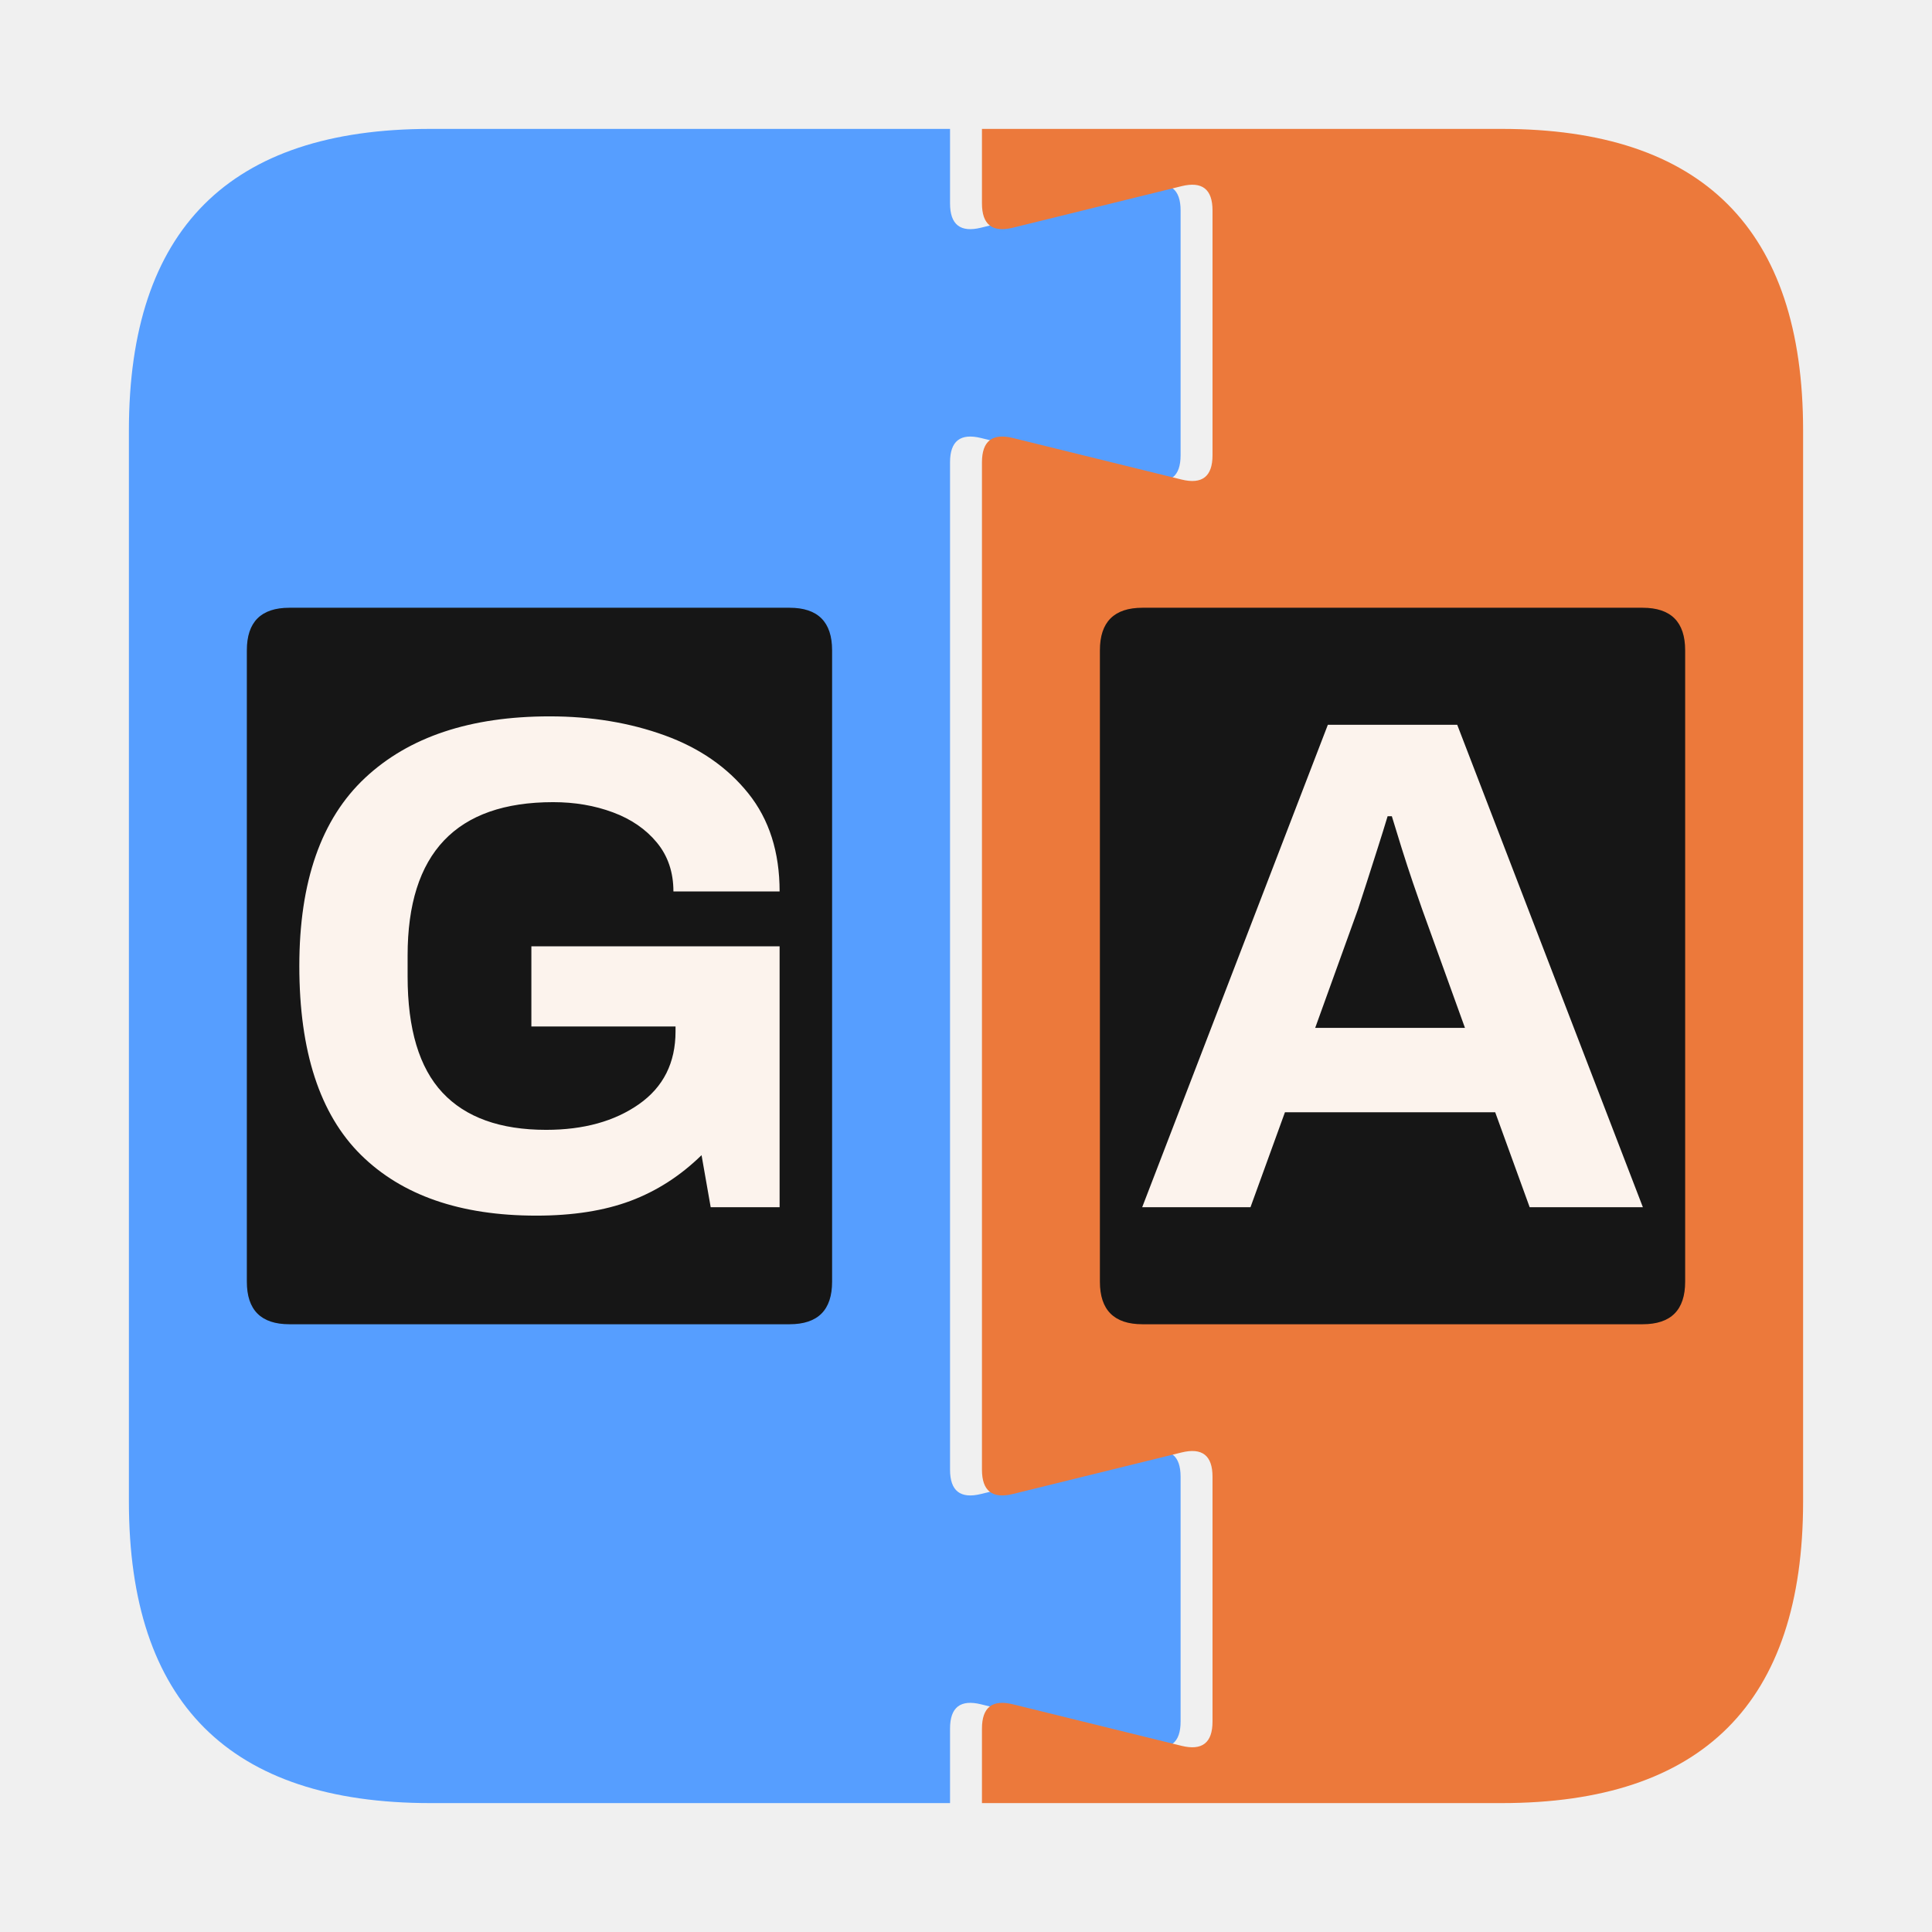
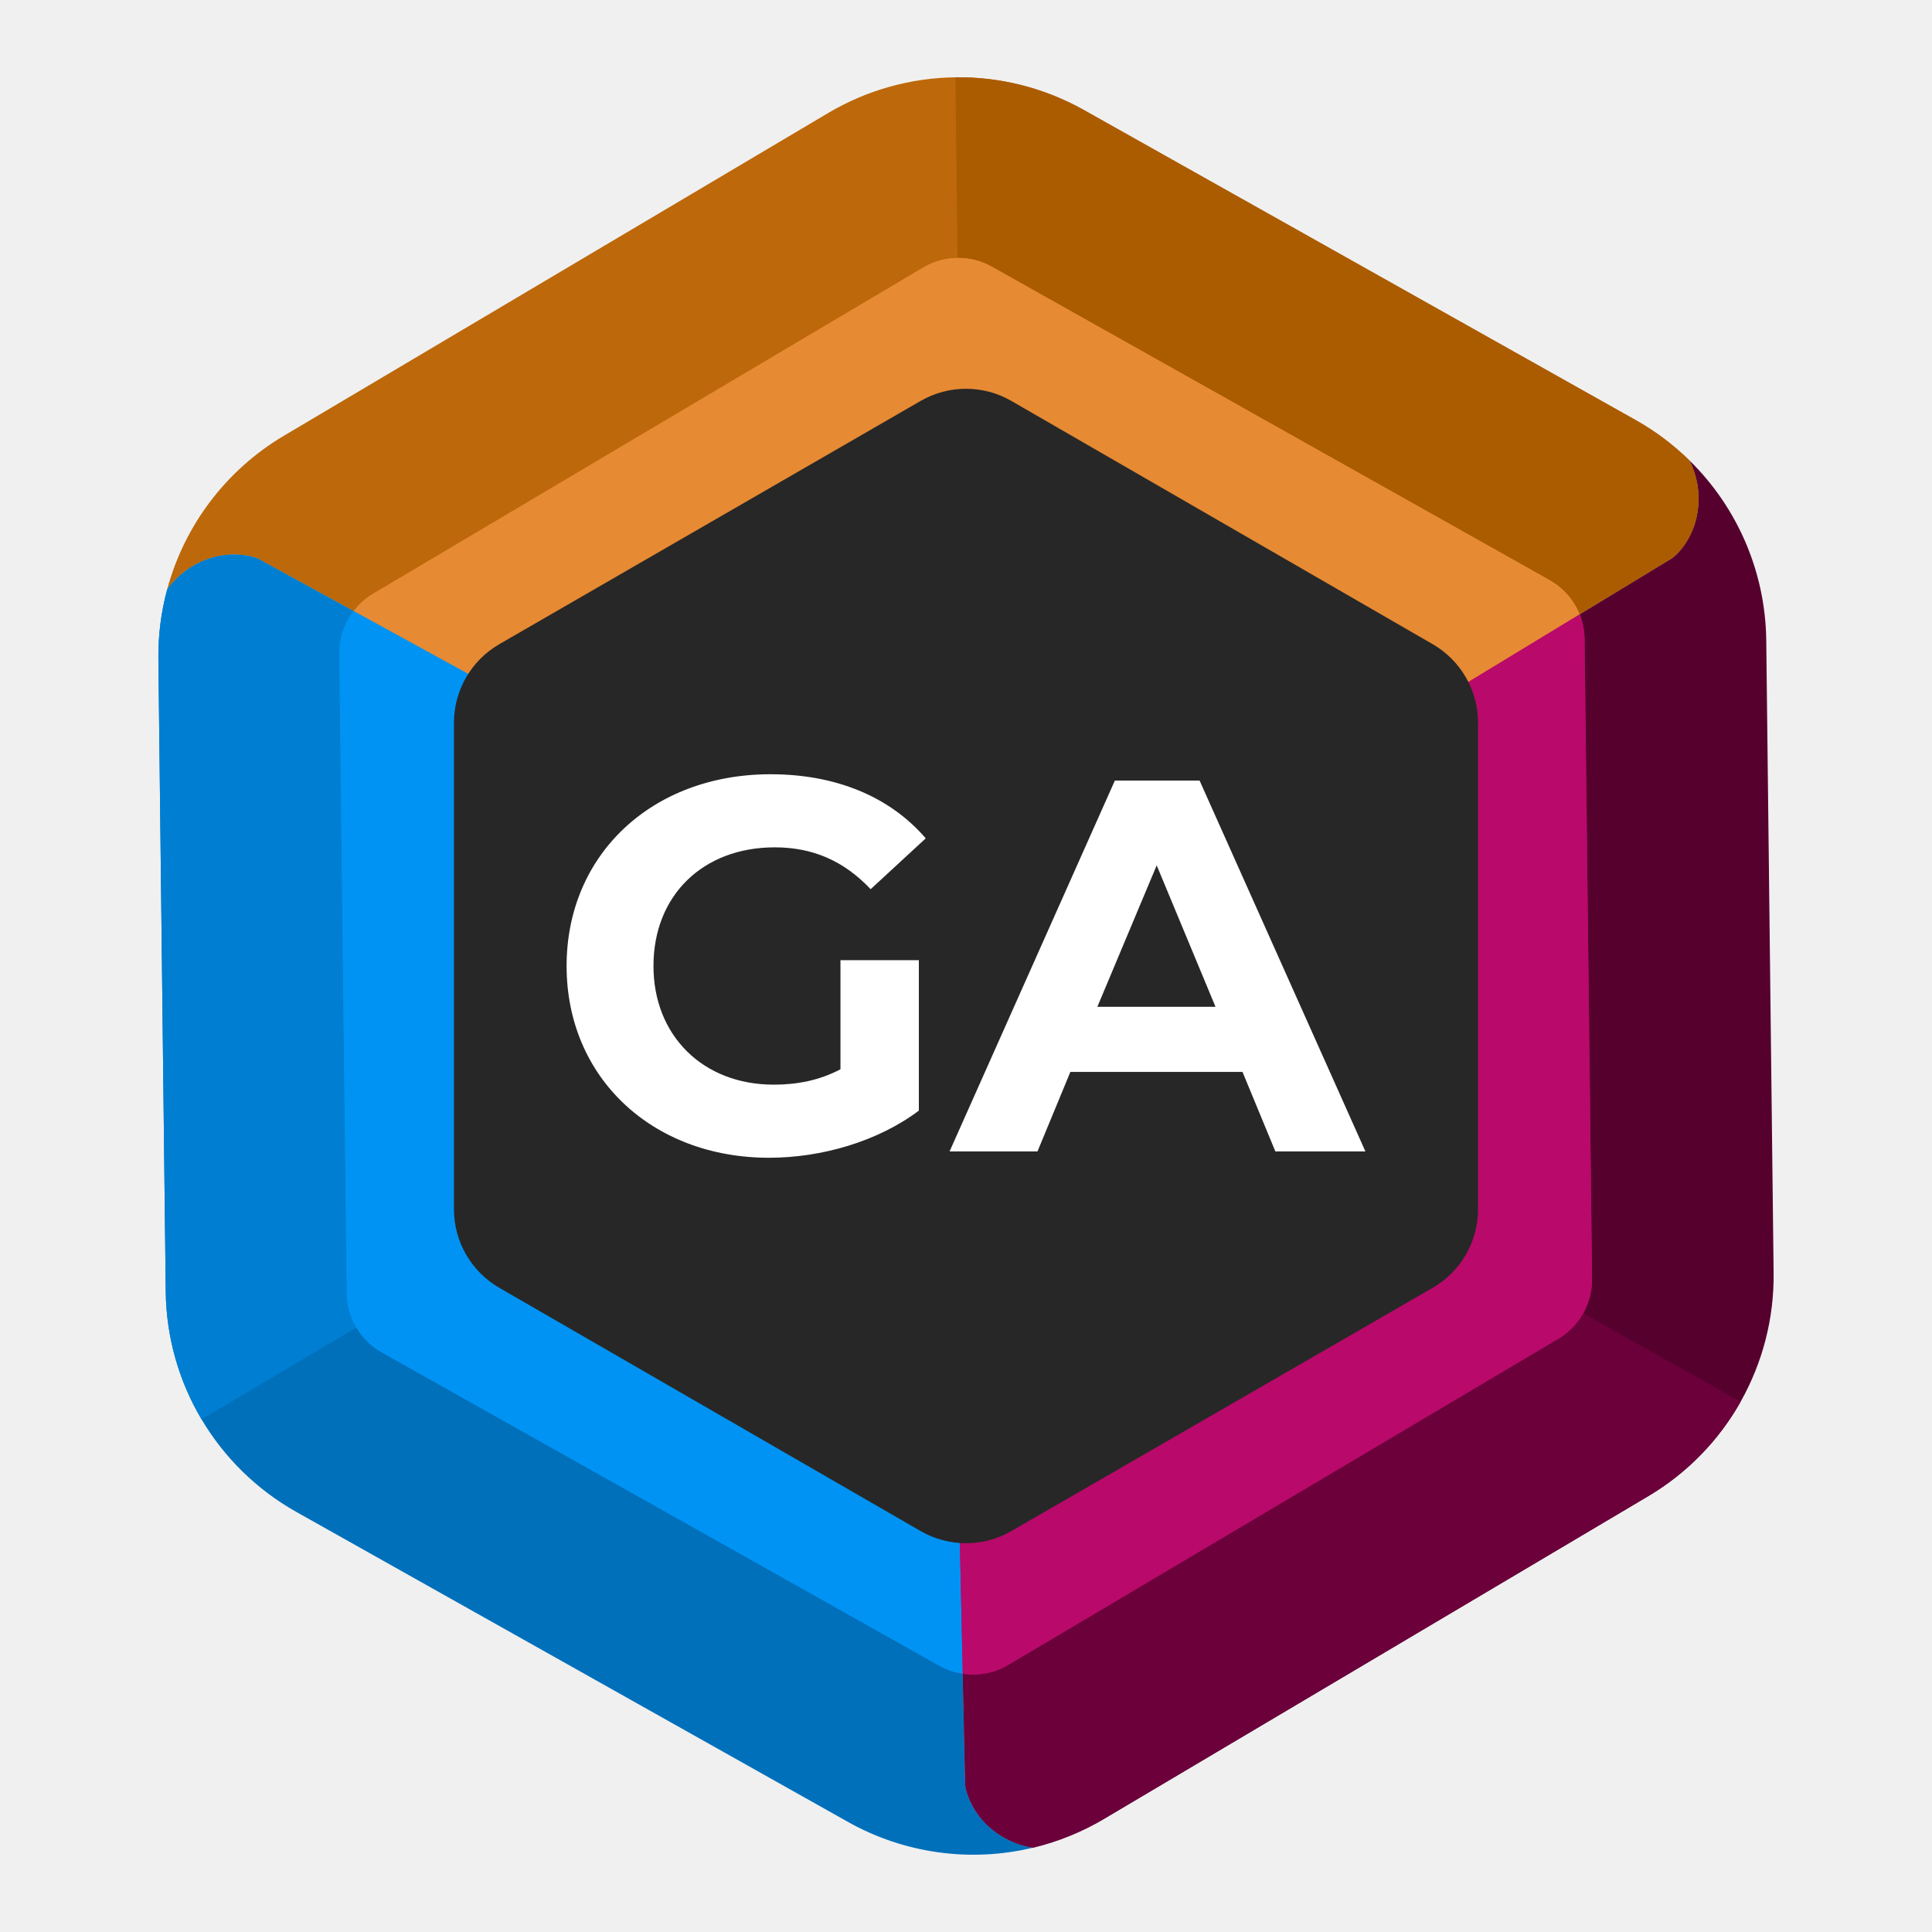
<svg xmlns="http://www.w3.org/2000/svg" viewBox="0 0 1024 1024" width="1024" height="1024">
-   <g transform="translate(512,512) scale(0.94) translate(-512,-512)">
-     <path fill="#569eff" d="M40,210Q40,40 210,40L503,40L503,82Q503,100 520.48,95.7L615.52,72.3Q633,68 633,86L633,224Q633,242 615.52,237.7L520.48,214.3Q503,210 503,228L503,796Q503,814 520.48,809.7L615.52,786.3Q633,782 633,800L633,938Q633,956 615.52,951.7L520.48,928.3Q503,924 503,942L503,984L210,984Q40,984 40,814Z" />
-     <path fill="#ec793b" d="M814,40Q984,40 984,210L984,814Q984,984 814,984L521,984L521,942Q521,924 538.48,928.3L633.52,951.7Q651,956 651,938L651,800Q651,782 633.52,786.3L538.48,809.7Q521,814 521,796L521,228Q521,210 538.48,214.3L633.52,237.7Q651,242 651,224L651,86Q651,68 633.52,72.3L538.48,95.7Q521,100 521,82L521,40Z" />
-     <path fill="#161616" d="M130.5,310H412.5Q436.5,310 436.5,334V690Q436.5,714 412.5,714H130.5Q106.5,714 106.5,690V334Q106.5,310 130.5,310ZM611.5,310H893.5Q917.5,310 917.5,334V690Q917.5,714 893.5,714H611.5Q587.5,714 587.5,690V334Q587.5,310 611.5,310Z" />
-     <g fill="#fcf3ed">
-       <path transform="translate(115.87,648.00) scale(0.3965,-0.3965)" d="M388 -12Q226 -12 138.5 74.5Q51 161 51 343Q51 523 144.5 610.5Q238 698 407 698Q496 698 570.5 671.0Q645 644 689.5 588.5Q734 533 734 449H583Q583 490 559.5 518.5Q536 547 497.0 561.5Q458 576 412 576Q205 576 205 358V328Q205 216 254.5 163.0Q304 110 402 110Q482 110 534.0 146.5Q586 183 586 250V257H381V371H734V0H636L623 74Q578 30 522.0 9.0Q466 -12 388 -12Z" />
-       <path transform="translate(608.97,648.00) scale(0.3965,-0.3965)" d="M6 0 270 686H454L718 0H557L508 135H209L160 0ZM252 255H465L404 424Q399 438 391.0 461.5Q383 485 375.0 510.5Q367 536 361 556H355Q349 536 341.0 511.0Q333 486 325.5 462.5Q318 439 313 424Z" />
+   <defs>
+     <clipPath id="cTop-1j9pq6" clipPathUnits="userSpaceOnUse">
+       <path d="M 425.265,251.040 A 30.889 30.889 0 0 1 409.821,277.791 L 160.511,421.730 A 30.889 30.889 0 0 1 129.621,421.730 L -119.689,277.791 A 30.889 30.889 0 0 1 -135.133,251.040 L -135.133,-36.838 A 30.889 30.889 0 0 1 -119.689,-63.589 L 129.621,-207.528 A 30.889 30.889 0 0 1 160.511,-207.528 L 409.821,-63.589 A 30.889 30.889 0 0 1 425.265,-36.838 Z" />
+     </clipPath>
+     <clipPath id="cW-p15-1j9pq6" clipPathUnits="userSpaceOnUse">
+       <path d="M 145.1,2107.1 L 145.1,-1892.9 L 2145.1,-1892.9 L 2145.1,2107.1 Z" />
+     </clipPath>
+     <clipPath id="cW-p16-1j9pq6" clipPathUnits="userSpaceOnUse">
+       <path d="M 1877.1,-892.9 L -1587.0,1107.1 L -2587.0,-624.9 L 877.1,-2624.9 Z" />
+     </clipPath>
+     <clipPath id="cW-p17-1j9pq6" clipPathUnits="userSpaceOnUse">
+       <path d="M -1587.0,-892.9 L 1877.1,1107.1 L 877.1,2839.2 L -2587.0,839.2 Z" />
+     </clipPath>
+   </defs>
+   <g transform="translate(512 512) scale(1.1688) translate(-512 -512)">
+     <g transform="matrix(1.007634,-0.01172794,0.01172794,1.007634,364.4297,405.899)">
+       <path d="M 145.07,107.10 L -111.52,-48.34 A 300 300 0 0 1 408.19,-37.00 Z" fill="#e68a33" />
+       <path d="M 145.07,107.10 L 138.00,407.02 A 300 300 0 0 1 -111.52,-48.34 Z" fill="#0093f3" />
+       <path d="M 145.07,107.10 L 408.19,-37.00 A 300 300 0 0 1 138.00,407.02 Z" fill="#b9096a" />
+       <path d="m -212.276,-66.635 c 5.194,-6.994 12.65,-12.058 21.181,-14.269 6.175,-1.619 13.882,-1.516 19.76,0.874 l 107.217,60.406 171.16,-99.424 c 13.171,-7.226 21.612,-9.026 32.99,-8.784 11.197,0.239 18.92,2.439 32.069,10.02 60.826,35.035 126.453,72.458 187.241,107.558 l 0.002,-0.058 105.922,-62.65 c 5.009,-3.896 8.95,-10.517 10.635,-16.674 2.452,-8.859 1.632,-18.258 -2.229,-26.505 -0.091,-0.195 -0.186,-0.39 -0.283,-0.583 a 115.202,115.202 0 0 0 -23.983,-18.432 l -246.599,-142.374 a 115.202,115.202 0 0 0 -115.203,0 l -246.599,142.374 a 115.202,115.202 0 0 0 -53.283,68.521 z" fill="#bd680a" />
+       <path d="m -212.276,-66.635 a 115.202,115.202 0 0 0 -4.318,31.248 v 284.748 a 115.202,115.202 0 0 0 57.601,99.769 L 87.606,491.504 a 115.202,115.202 0 0 0 83.168,12.561 c -3.973,-0.66 -7.808,-1.94 -11.366,-3.783 -3.558,-1.843 -6.837,-4.247 -9.703,-7.16 -3e-4,-3e-4 -0.002,-0.002 -0.002,-0.002 -4.49,-4.538 -8.254,-11.262 -9.123,-17.548 L 139.286,352.516 -32.136,252.04 c -12.844,-7.793 -18.623,-14.204 -24.101,-24.179 -5.392,-9.816 -7.35,-17.606 -7.359,-32.785 -0.072,-70.194 -0.474,-144.533 -0.471,-214.727 l -0.05,0.027 -107.217,-60.406 c -5.878,-2.39 -13.585,-2.493 -19.76,-0.874 -2.132,0.553 -4.198,1.284 -6.177,2.179 -2.97,1.342 -5.747,3.052 -8.268,5.084 -0.841,0.677 -1.653,1.391 -2.434,2.138 -1.562,1.493 -3.003,3.121 -4.301,4.869 z" fill="#0070bb" />
+       <path d="m 359.345,-10.311 0.523,198.543 c -0.327,15.02 -2.99,23.231 -8.889,32.963 -5.805,9.577 -11.572,15.167 -24.712,22.764 -60.754,35.159 -126.238,73.431 -187.03,108.525 l 0.049,0.031 1.295,123.056 c 0.434,3.143 1.593,6.396 3.204,9.429 1.611,3.034 3.675,5.85 5.919,8.119 5.73,5.825 13.125,9.625 21.07,10.945 A 115.202,115.202 0 0 0 202.808,491.504 L 449.407,349.13 a 115.202,115.202 0 0 0 57.601,-99.769 V -35.387 a 115.202,115.202 0 0 0 -33.618,-81.336 c 0.097,0.193 0.191,0.388 0.283,0.583 1.503,3.211 2.531,6.597 3.099,10.057 0.687,4.183 0.678,8.472 -0.046,12.697 -0.059,0.344 -0.131,0.686 -0.2,1.029 -0.182,0.91 -0.373,1.821 -0.622,2.721 -0.387,1.413 -0.894,2.85 -1.504,4.274 -2.048,4.779 -5.273,9.399 -9.133,12.401 z" fill="#56002e" />
+       <path d="m -212.276,-66.635 c 5.194,-6.994 12.65,-12.058 21.181,-14.269 6.175,-1.619 13.882,-1.516 19.76,0.874 l 107.217,60.406 171.16,-99.424 c 13.171,-7.226 21.612,-9.026 32.99,-8.784 11.197,0.239 18.92,2.439 32.069,10.02 60.826,35.035 126.453,72.458 187.241,107.558 l 0.002,-0.058 105.922,-62.65 c 5.009,-3.896 8.95,-10.517 10.635,-16.674 2.452,-8.859 1.632,-18.258 -2.229,-26.505 -0.091,-0.195 -0.186,-0.39 -0.283,-0.583 a 115.202,115.202 0 0 0 -23.983,-18.432 l -246.599,-142.374 a 115.202,115.202 0 0 0 -115.203,0 l -246.599,142.374 a 115.202,115.202 0 0 0 -53.283,68.521 z" fill="#ab5c00" clip-path="url(#cW-p15-1j9pq6)" />
+       <path d="m -212.276,-66.635 a 115.202,115.202 0 0 0 -4.318,31.248 v 284.748 a 115.202,115.202 0 0 0 57.601,99.769 L 87.606,491.504 a 115.202,115.202 0 0 0 83.168,12.561 c -3.973,-0.66 -7.808,-1.94 -11.366,-3.783 -3.558,-1.843 -6.837,-4.247 -9.703,-7.16 -3e-4,-3e-4 -0.002,-0.002 -0.002,-0.002 -4.49,-4.538 -8.254,-11.262 -9.123,-17.548 L 139.286,352.516 -32.136,252.04 c -12.844,-7.793 -18.623,-14.204 -24.101,-24.179 -5.392,-9.816 -7.35,-17.606 -7.359,-32.785 -0.072,-70.194 -0.474,-144.533 -0.471,-214.727 l -0.05,0.027 -107.217,-60.406 c -5.878,-2.39 -13.585,-2.493 -19.76,-0.874 -2.132,0.553 -4.198,1.284 -6.177,2.179 -2.97,1.342 -5.747,3.052 -8.268,5.084 -0.841,0.677 -1.653,1.391 -2.434,2.138 -1.562,1.493 -3.003,3.121 -4.301,4.869 z" fill="#007ed1" clip-path="url(#cW-p16-1j9pq6)" />
+       <path d="m 359.345,-10.311 0.523,198.543 c -0.327,15.02 -2.99,23.231 -8.889,32.963 -5.805,9.577 -11.572,15.167 -24.712,22.764 -60.754,35.159 -126.238,73.431 -187.03,108.525 l 0.049,0.031 1.295,123.056 c 0.434,3.143 1.593,6.396 3.204,9.429 1.611,3.034 3.675,5.85 5.919,8.119 5.73,5.825 13.125,9.625 21.07,10.945 A 115.202,115.202 0 0 0 202.808,491.504 L 449.407,349.13 a 115.202,115.202 0 0 0 57.601,-99.769 V -35.387 a 115.202,115.202 0 0 0 -33.618,-81.336 c 0.097,0.193 0.191,0.388 0.283,0.583 1.503,3.211 2.531,6.597 3.099,10.057 0.687,4.183 0.678,8.472 -0.046,12.697 -0.059,0.344 -0.131,0.686 -0.2,1.029 -0.182,0.91 -0.373,1.821 -0.622,2.721 -0.387,1.413 -0.894,2.85 -1.504,4.274 -2.048,4.779 -5.273,9.399 -9.133,12.401 z" fill="#6b003b" clip-path="url(#cW-p17-1j9pq6)" />
+       <path d="M 145.07,107.10 L -299.69,-162.33 A 520 520 0 0 1 601.15,-142.68 Z" fill="#e68a33" clip-path="url(#cTop-1j9pq6)" />
+       <path d="M 145.07,107.10 L 132.82,626.96 A 520 520 0 0 1 -299.69,-162.33 Z" fill="#0093f3" clip-path="url(#cTop-1j9pq6)" />
+       <path d="M 145.07,107.10 L 601.15,-142.68 A 520 520 0 0 1 132.82,626.96 Z" fill="#b9096a" clip-path="url(#cTop-1j9pq6)" />
+       <path d="m -212.276,-66.635 c 5.194,-6.994 12.65,-12.058 21.181,-14.269 6.175,-1.619 13.882,-1.516 19.76,0.874 l 107.217,60.406 171.16,-99.424 c 13.171,-7.226 21.612,-9.026 32.99,-8.784 11.197,0.239 18.92,2.439 32.069,10.02 60.826,35.035 126.453,72.458 187.241,107.558 l 0.002,-0.058 105.922,-62.65 c 5.009,-3.896 8.95,-10.517 10.635,-16.674 2.452,-8.859 1.632,-18.258 -2.229,-26.505 -0.091,-0.195 -0.186,-0.39 -0.283,-0.583 a 115.202,115.202 0 0 0 -23.983,-18.432 l -246.599,-142.374 a 115.202,115.202 0 0 0 -115.203,0 l -246.599,142.374 a 115.202,115.202 0 0 0 -53.283,68.521 z" fill="#e68a33" clip-path="url(#cTop-1j9pq6)" />
+       <path d="m -212.276,-66.635 a 115.202,115.202 0 0 0 -4.318,31.248 v 284.748 a 115.202,115.202 0 0 0 57.601,99.769 L 87.606,491.504 a 115.202,115.202 0 0 0 83.168,12.561 c -3.973,-0.66 -7.808,-1.94 -11.366,-3.783 -3.558,-1.843 -6.837,-4.247 -9.703,-7.16 -3e-4,-3e-4 -0.002,-0.002 -0.002,-0.002 -4.49,-4.538 -8.254,-11.262 -9.123,-17.548 L 139.286,352.516 -32.136,252.04 c -12.844,-7.793 -18.623,-14.204 -24.101,-24.179 -5.392,-9.816 -7.35,-17.606 -7.359,-32.785 -0.072,-70.194 -0.474,-144.533 -0.471,-214.727 l -0.05,0.027 -107.217,-60.406 c -5.878,-2.39 -13.585,-2.493 -19.76,-0.874 -2.132,0.553 -4.198,1.284 -6.177,2.179 -2.97,1.342 -5.747,3.052 -8.268,5.084 -0.841,0.677 -1.653,1.391 -2.434,2.138 -1.562,1.493 -3.003,3.121 -4.301,4.869 z" fill="#0093f3" clip-path="url(#cTop-1j9pq6)" />
+       <path d="m 359.345,-10.311 0.523,198.543 c -0.327,15.02 -2.99,23.231 -8.889,32.963 -5.805,9.577 -11.572,15.167 -24.712,22.764 -60.754,35.159 -126.238,73.431 -187.03,108.525 l 0.049,0.031 1.295,123.056 c 0.434,3.143 1.593,6.396 3.204,9.429 1.611,3.034 3.675,5.85 5.919,8.119 5.73,5.825 13.125,9.625 21.07,10.945 A 115.202,115.202 0 0 0 202.808,491.504 L 449.407,349.13 a 115.202,115.202 0 0 0 57.601,-99.769 V -35.387 a 115.202,115.202 0 0 0 -33.618,-81.336 c 0.097,0.193 0.191,0.388 0.283,0.583 1.503,3.211 2.531,6.597 3.099,10.057 0.687,4.183 0.678,8.472 -0.046,12.697 -0.059,0.344 -0.131,0.686 -0.2,1.029 -0.182,0.91 -0.373,1.821 -0.622,2.721 -0.387,1.413 -0.894,2.85 -1.504,4.274 -2.048,4.779 -5.273,9.399 -9.133,12.401 z" fill="#b9096a" clip-path="url(#cTop-1j9pq6)" />
+     </g>
+     <path d="M 744.200,622.297 A 41.160 41.160 0 0 1 723.620,657.943 L 532.580,768.240 A 41.160 41.160 0 0 1 491.420,768.240 L 300.380,657.943 A 41.160 41.160 0 0 1 279.800,622.297 L 279.800,401.703 A 41.160 41.160 0 0 1 300.380,366.057 L 491.420,255.760 A 41.160 41.160 0 0 1 532.580,255.760 L 723.620,366.057 A 41.160 41.160 0 0 1 744.200,401.703 Z" fill="#272727" />
+     <g transform="translate(512 512) scale(0.24021 -0.24021) translate(-793.0 -350.0)" fill="#ffffff">
+       <path d="M421 -12C521 -12 627 19 704 77V361H556V155C516 134 474 126 430 126C296 126 203 219 203 350C203 483 296 574 432 574C503 574 562 549 613 495L717 591C649 670 547 712 424 712C201 712 39 561 39 350C39 139 201 -12 421 -12Z" transform="translate(0.0 0)" />
+       <path d="M-9 0H157L219 150H544L606 0H776L463 700H303ZM270 273 382 540 493 273Z" transform="translate(771.0 0)" />
    </g>
  </g>
</svg>
